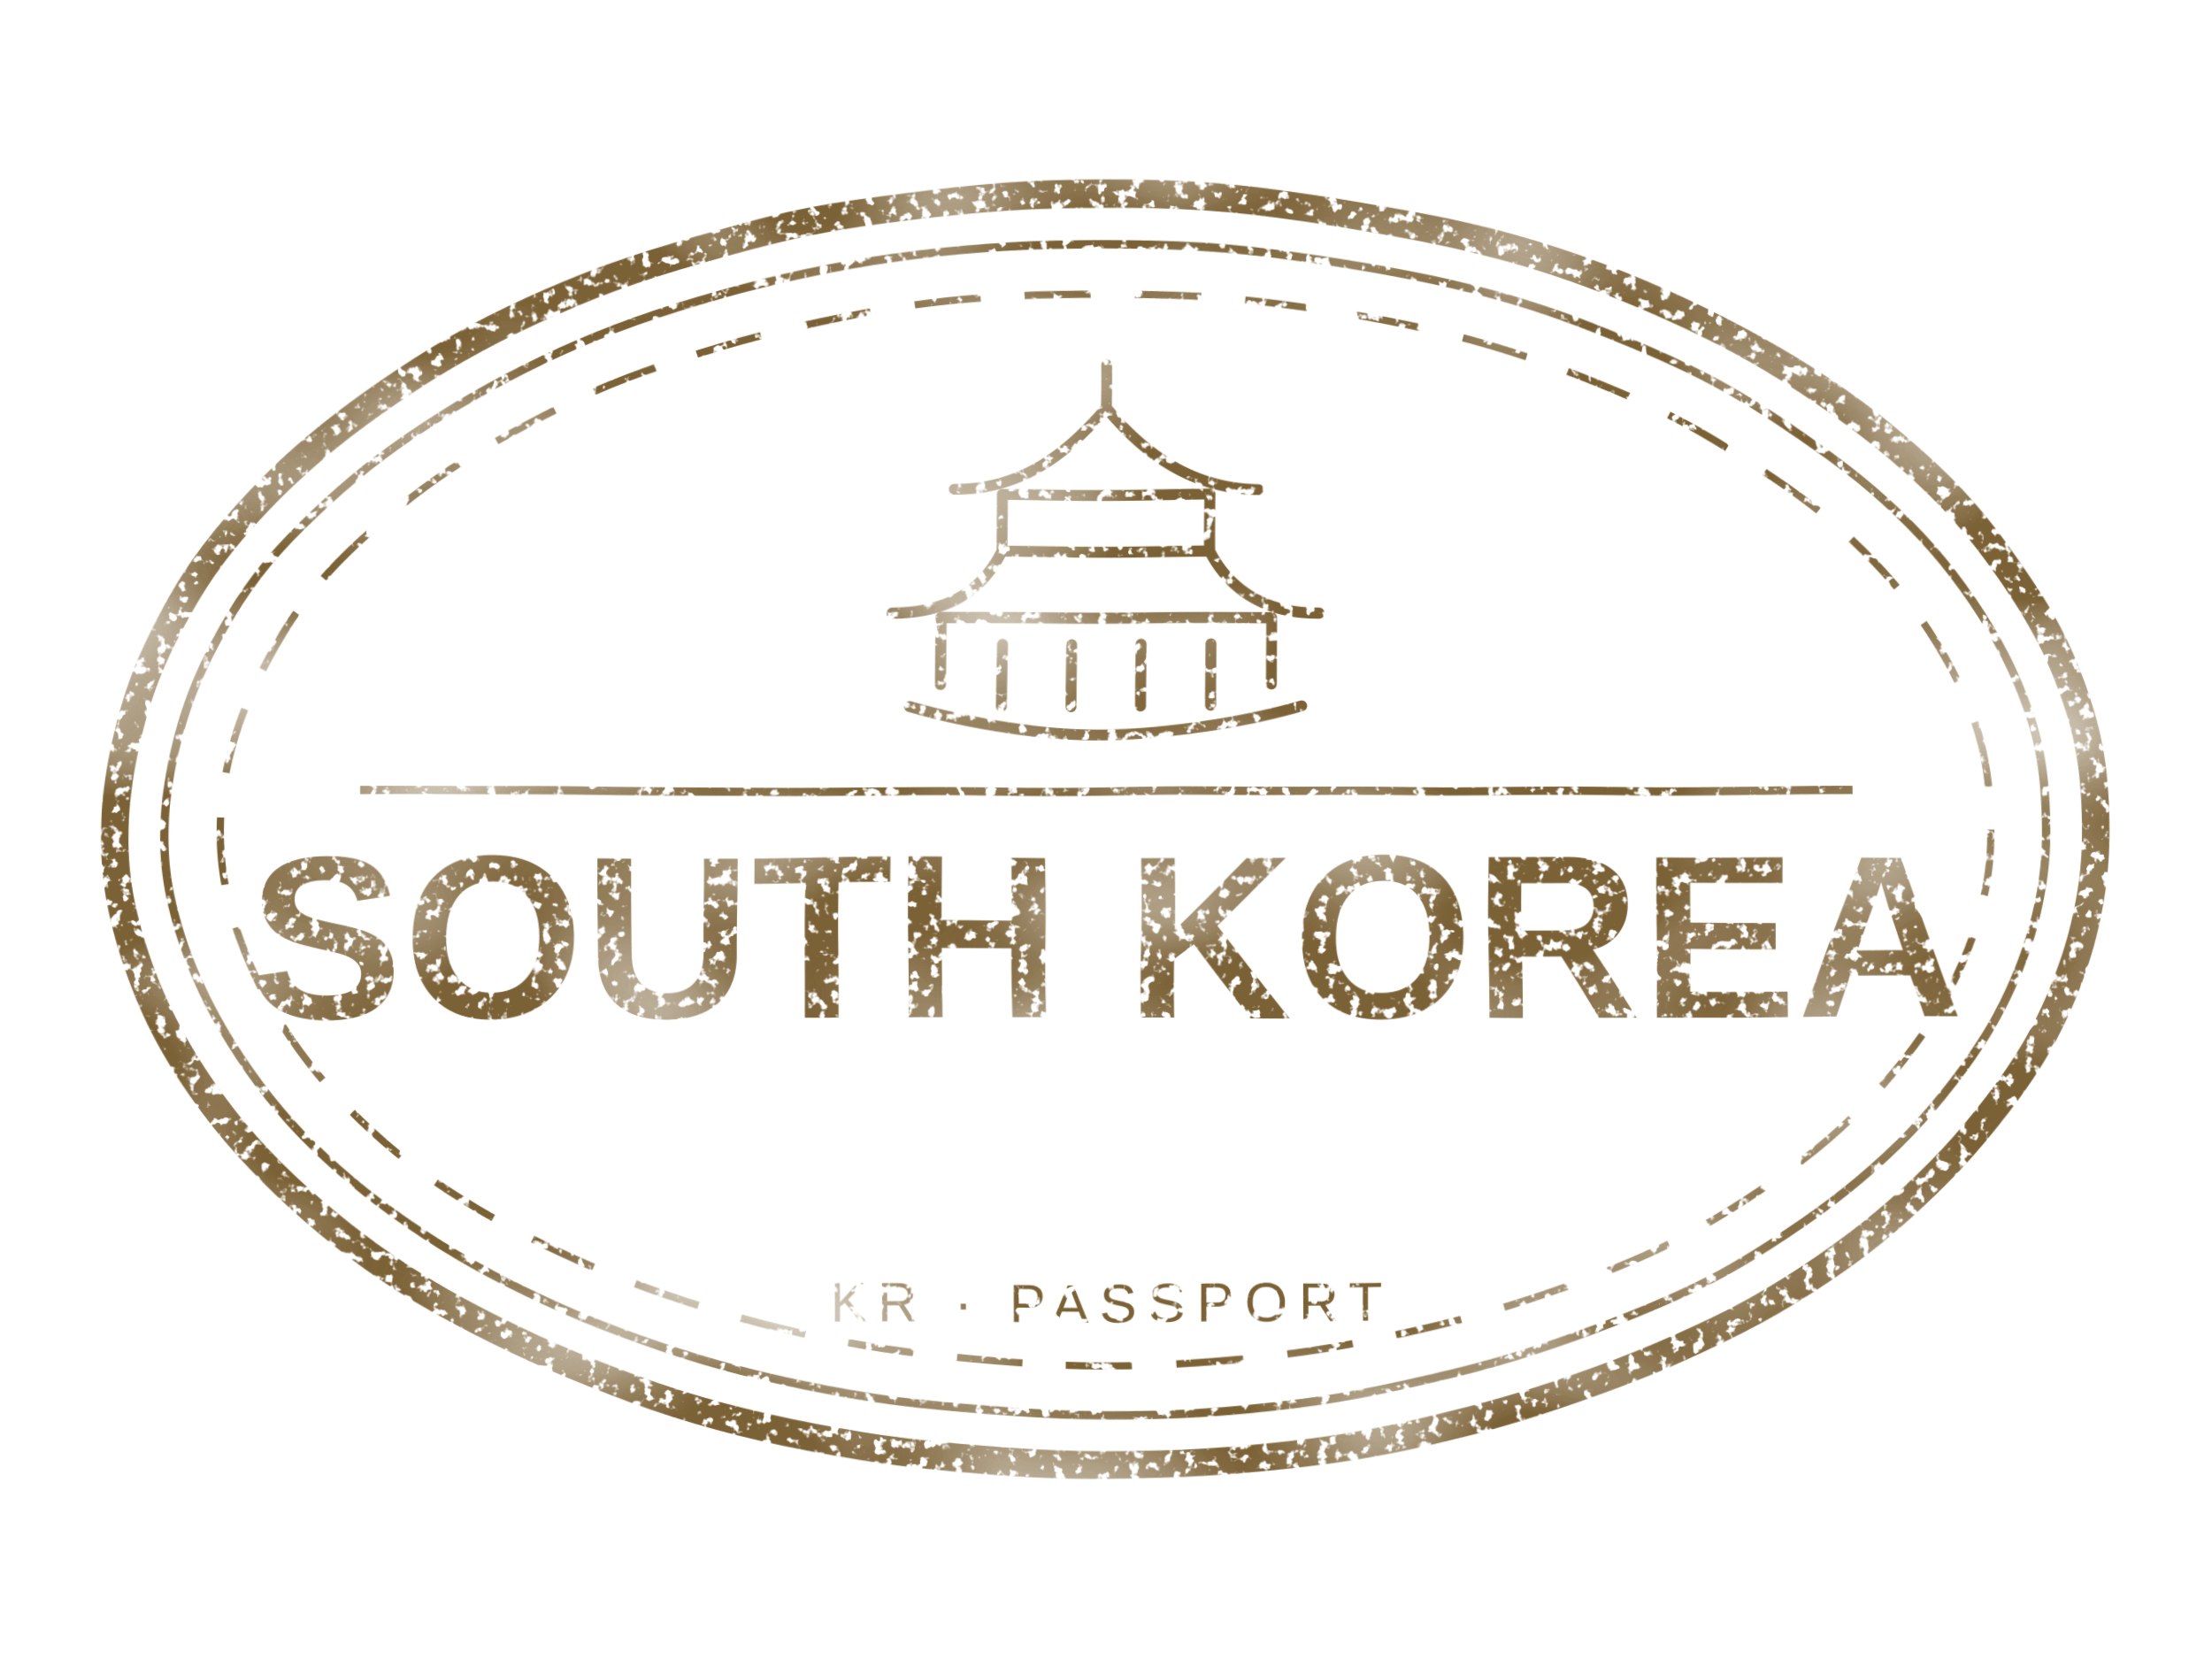
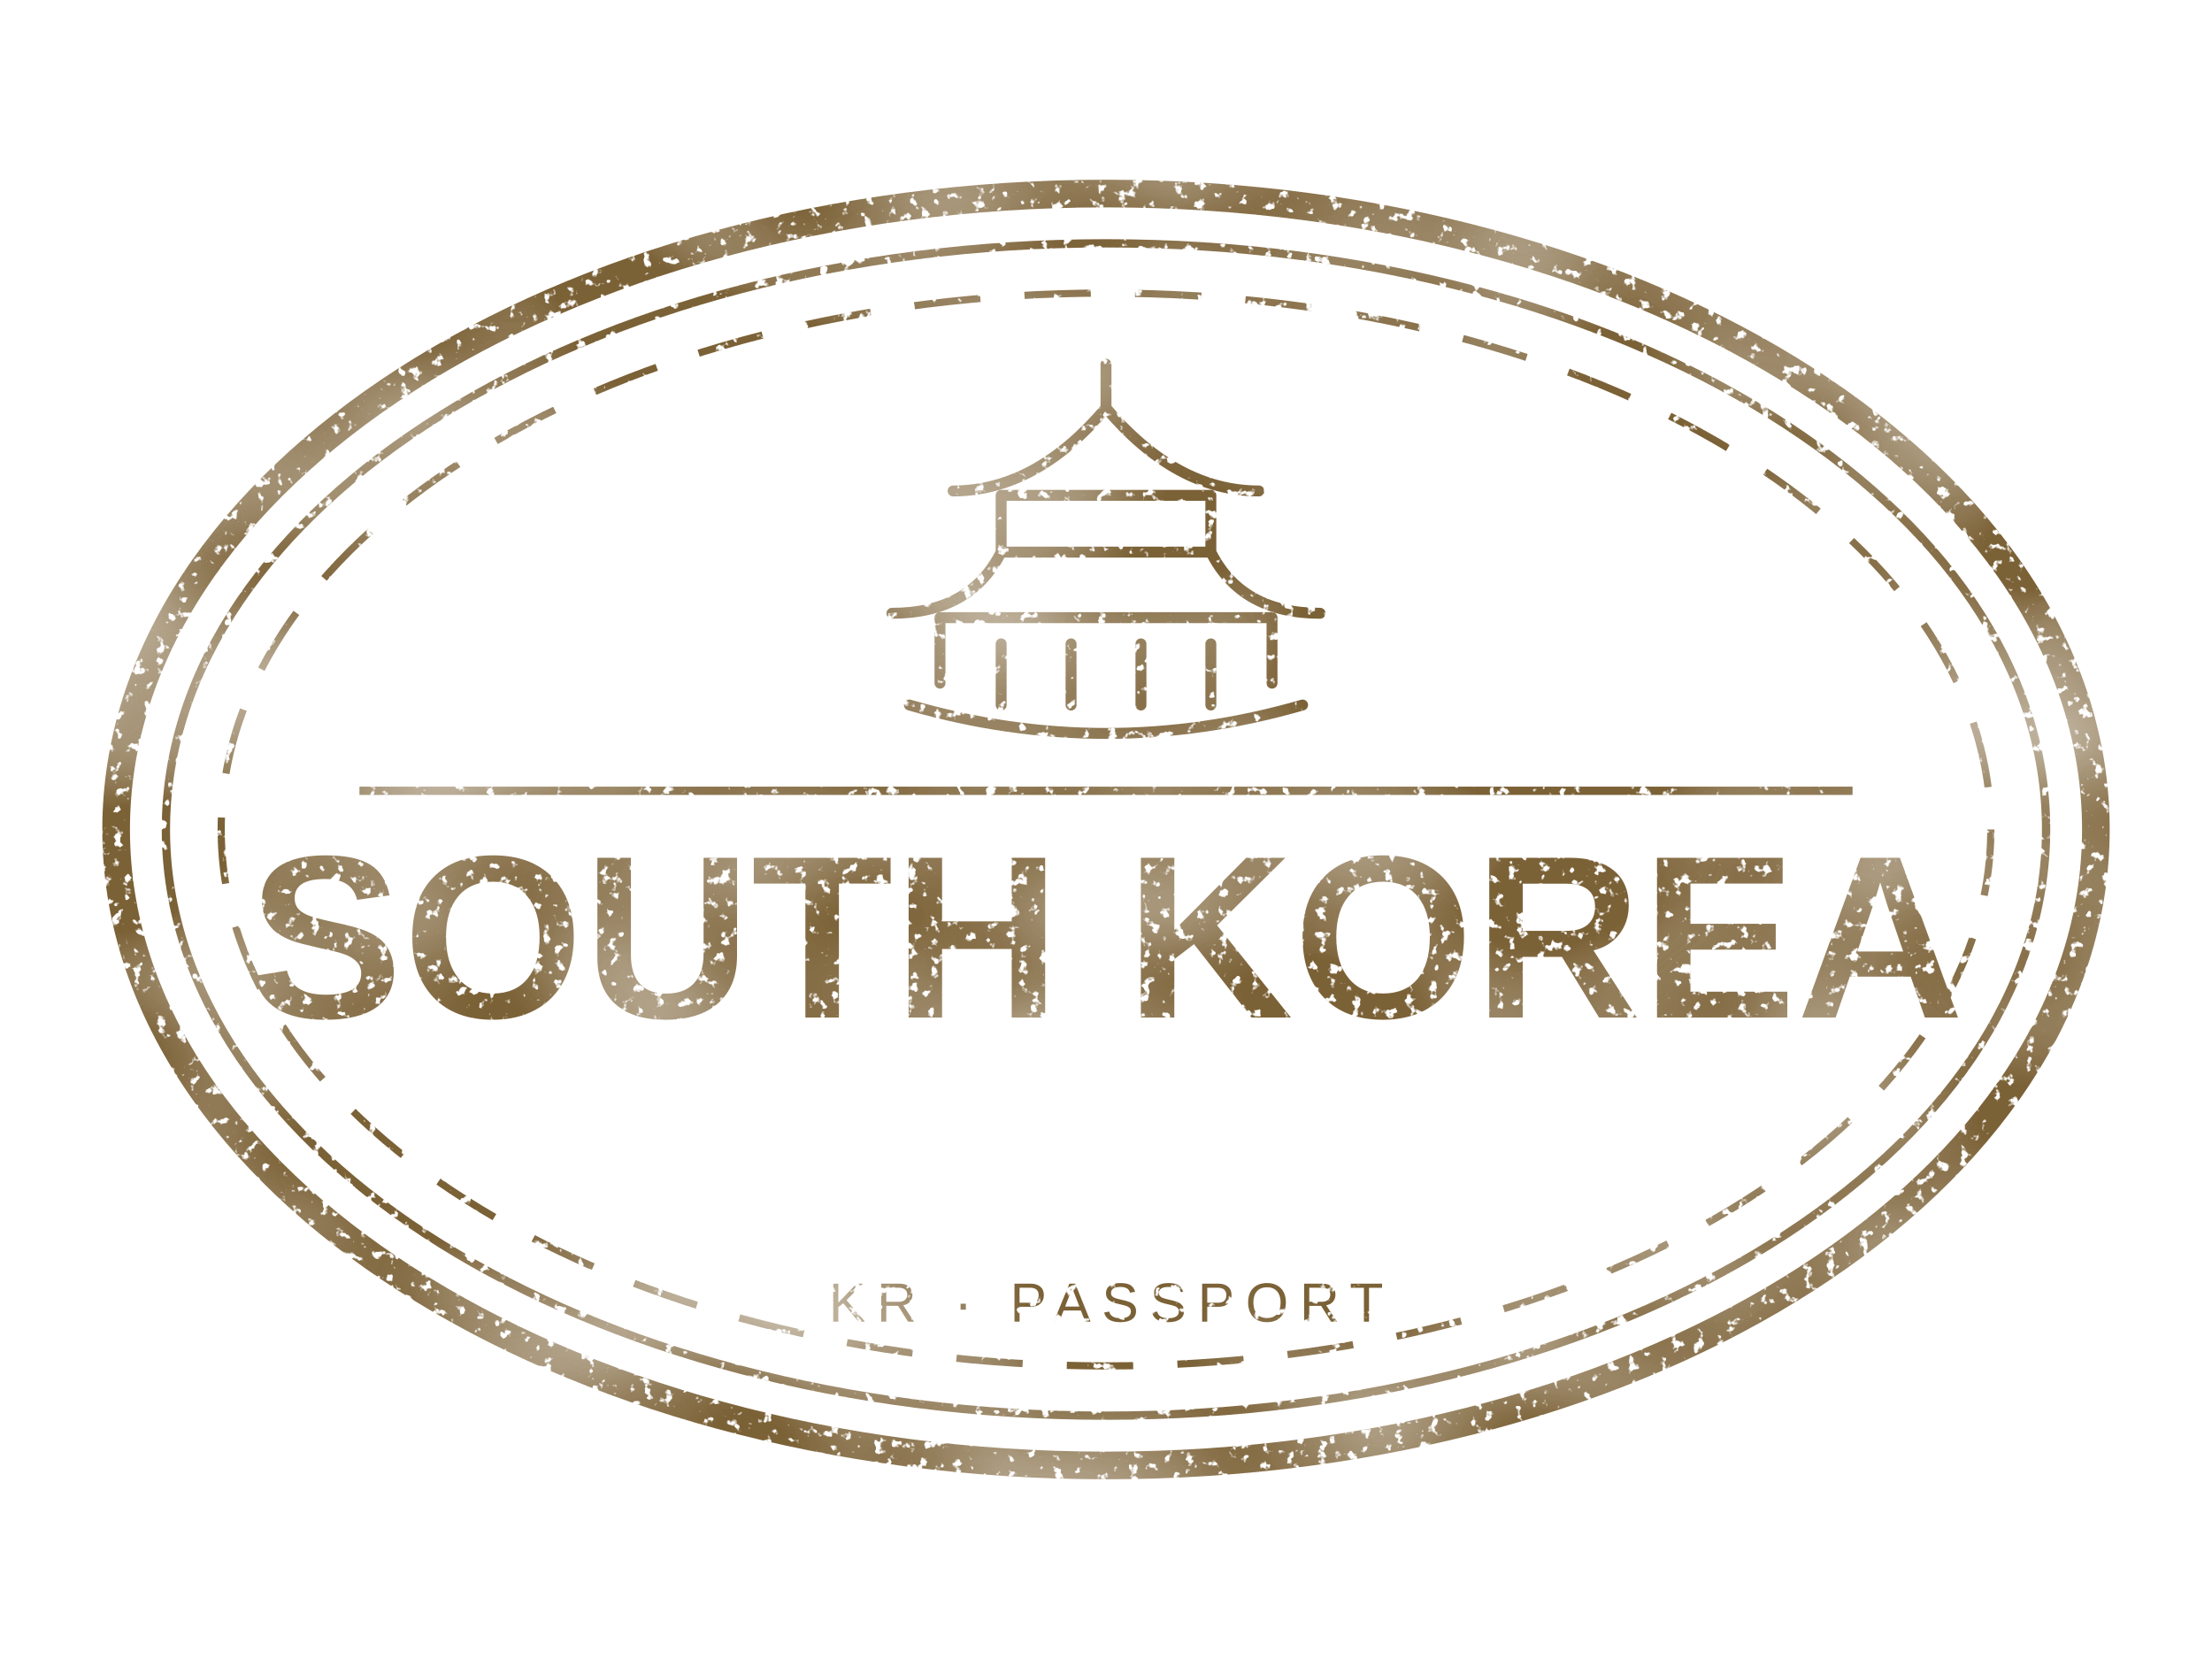
<svg xmlns="http://www.w3.org/2000/svg" viewBox="0 0 400 300" width="400" height="300" role="img" aria-labelledby="title-kr">
  <defs>
    <filter id="ink-kr-worn" x="-5%" y="-5%" width="110%" height="110%" color-interpolation-filters="sRGB">
      <feTurbulence type="fractalNoise" baseFrequency=".5" numOctaves="3" seed="17" result="grain" />
      <feColorMatrix in="grain" type="matrix" values="0 0 0 0 1 0 0 0 0 1 0 0 0 0 1 1 0 0 0 0" />
      <feComponentTransfer>
-         <feFuncA type="linear" slope="10" intercept="-3.3" />
+         <feFuncA type="linear" slope="10" intercept="-2.85" />
      </feComponentTransfer>
      <feComposite in="SourceGraphic" operator="in" result="porous" />
      <feTurbulence type="fractalNoise" baseFrequency=".019 .027" numOctaves="2" seed="41" result="pressure" />
      <feColorMatrix type="matrix" values="0 0 0 0 1 0 0 0 0 1 0 0 0 0 1 1 0 0 0 0" />
      <feComponentTransfer>
-         <feFuncA type="linear" slope="1.8" intercept="-.05" />
+         <feFuncA type="linear" slope="1.25" intercept=".2" />
      </feComponentTransfer>
-       <feComposite in="porous" operator="in" result="ink" />
-       <feDisplacementMap in="ink" in2="pressure" scale="1.15" xChannelSelector="R" yChannelSelector="G" />
-       <feGaussianBlur stdDeviation=".12" />
+       <feComposite in="porous" operator="in" />
    </filter>
  </defs>
  <g filter="url(#ink-kr-worn)" color="#7b6136" fill="currentColor" font-family="Arial,Helvetica,sans-serif" text-anchor="middle">
    <g fill="none" stroke="currentColor">
      <ellipse cx="200" cy="150" rx="179" ry="115" stroke-width="5" />
      <ellipse cx="200" cy="150" rx="170" ry="106" stroke-width="1.5" />
      <ellipse cx="200" cy="150" rx="160" ry="97" stroke-dasharray="12 8" stroke-width="1.3" />
    </g>
    <g transform="translate(200 103) scale(0.79)" fill="none" stroke="currentColor" stroke-width="2.5" stroke-linecap="round" stroke-linejoin="round">
      <path d="M-45 31Q0 44 45 31M-38 26V11H38V26M-49 10Q-31 10-24-4H24Q31 10 49 10M-24-4V-17H24V-4M-35-18Q-16-18 0-37Q16-18 35-18M0-37V-47M-24 17V31M24 17V31M-8 17V31M8 17V31" />
    </g>
    <path d="M65 143H335" fill="none" stroke="currentColor" stroke-width="1.5" />
    <text x="200" y="184" font-size="42" font-family="Arial,Helvetica,sans-serif" font-weight="700" textLength="270" lengthAdjust="spacingAndGlyphs">SOUTH KOREA</text>
    <text x="200" y="239" font-size="10" letter-spacing="2">KR · PASSPORT</text>
  </g>
</svg>
